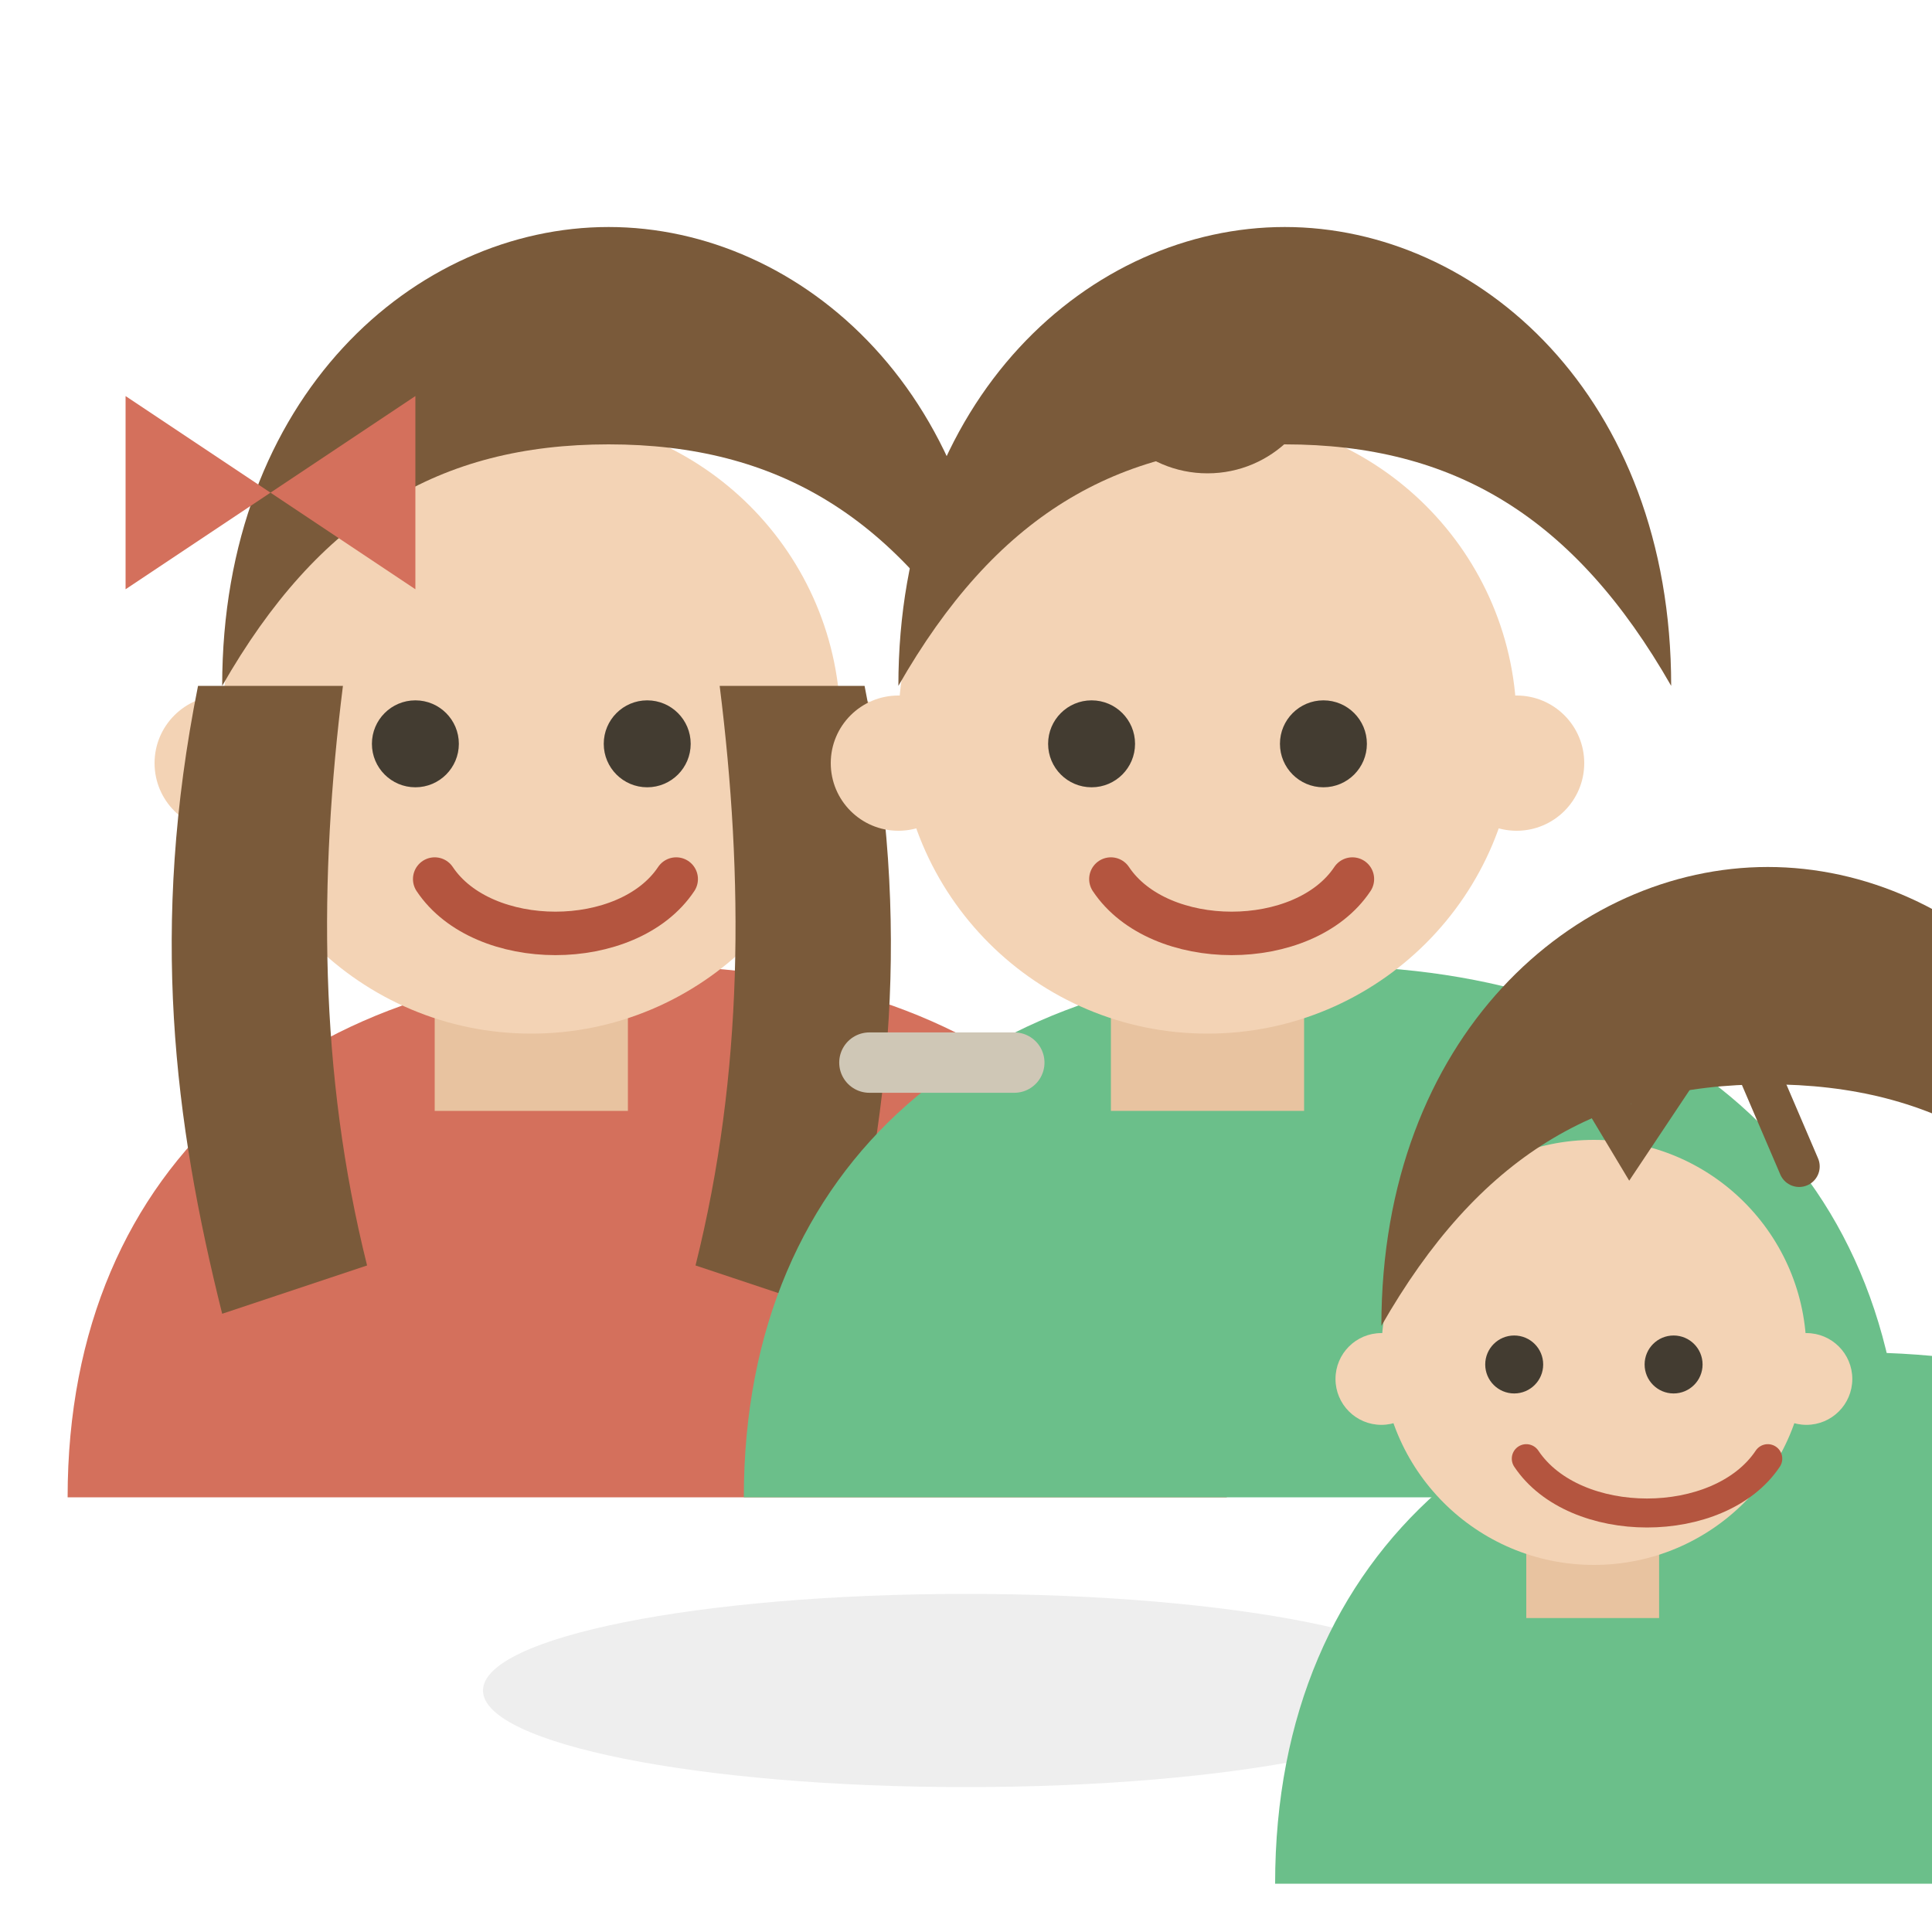
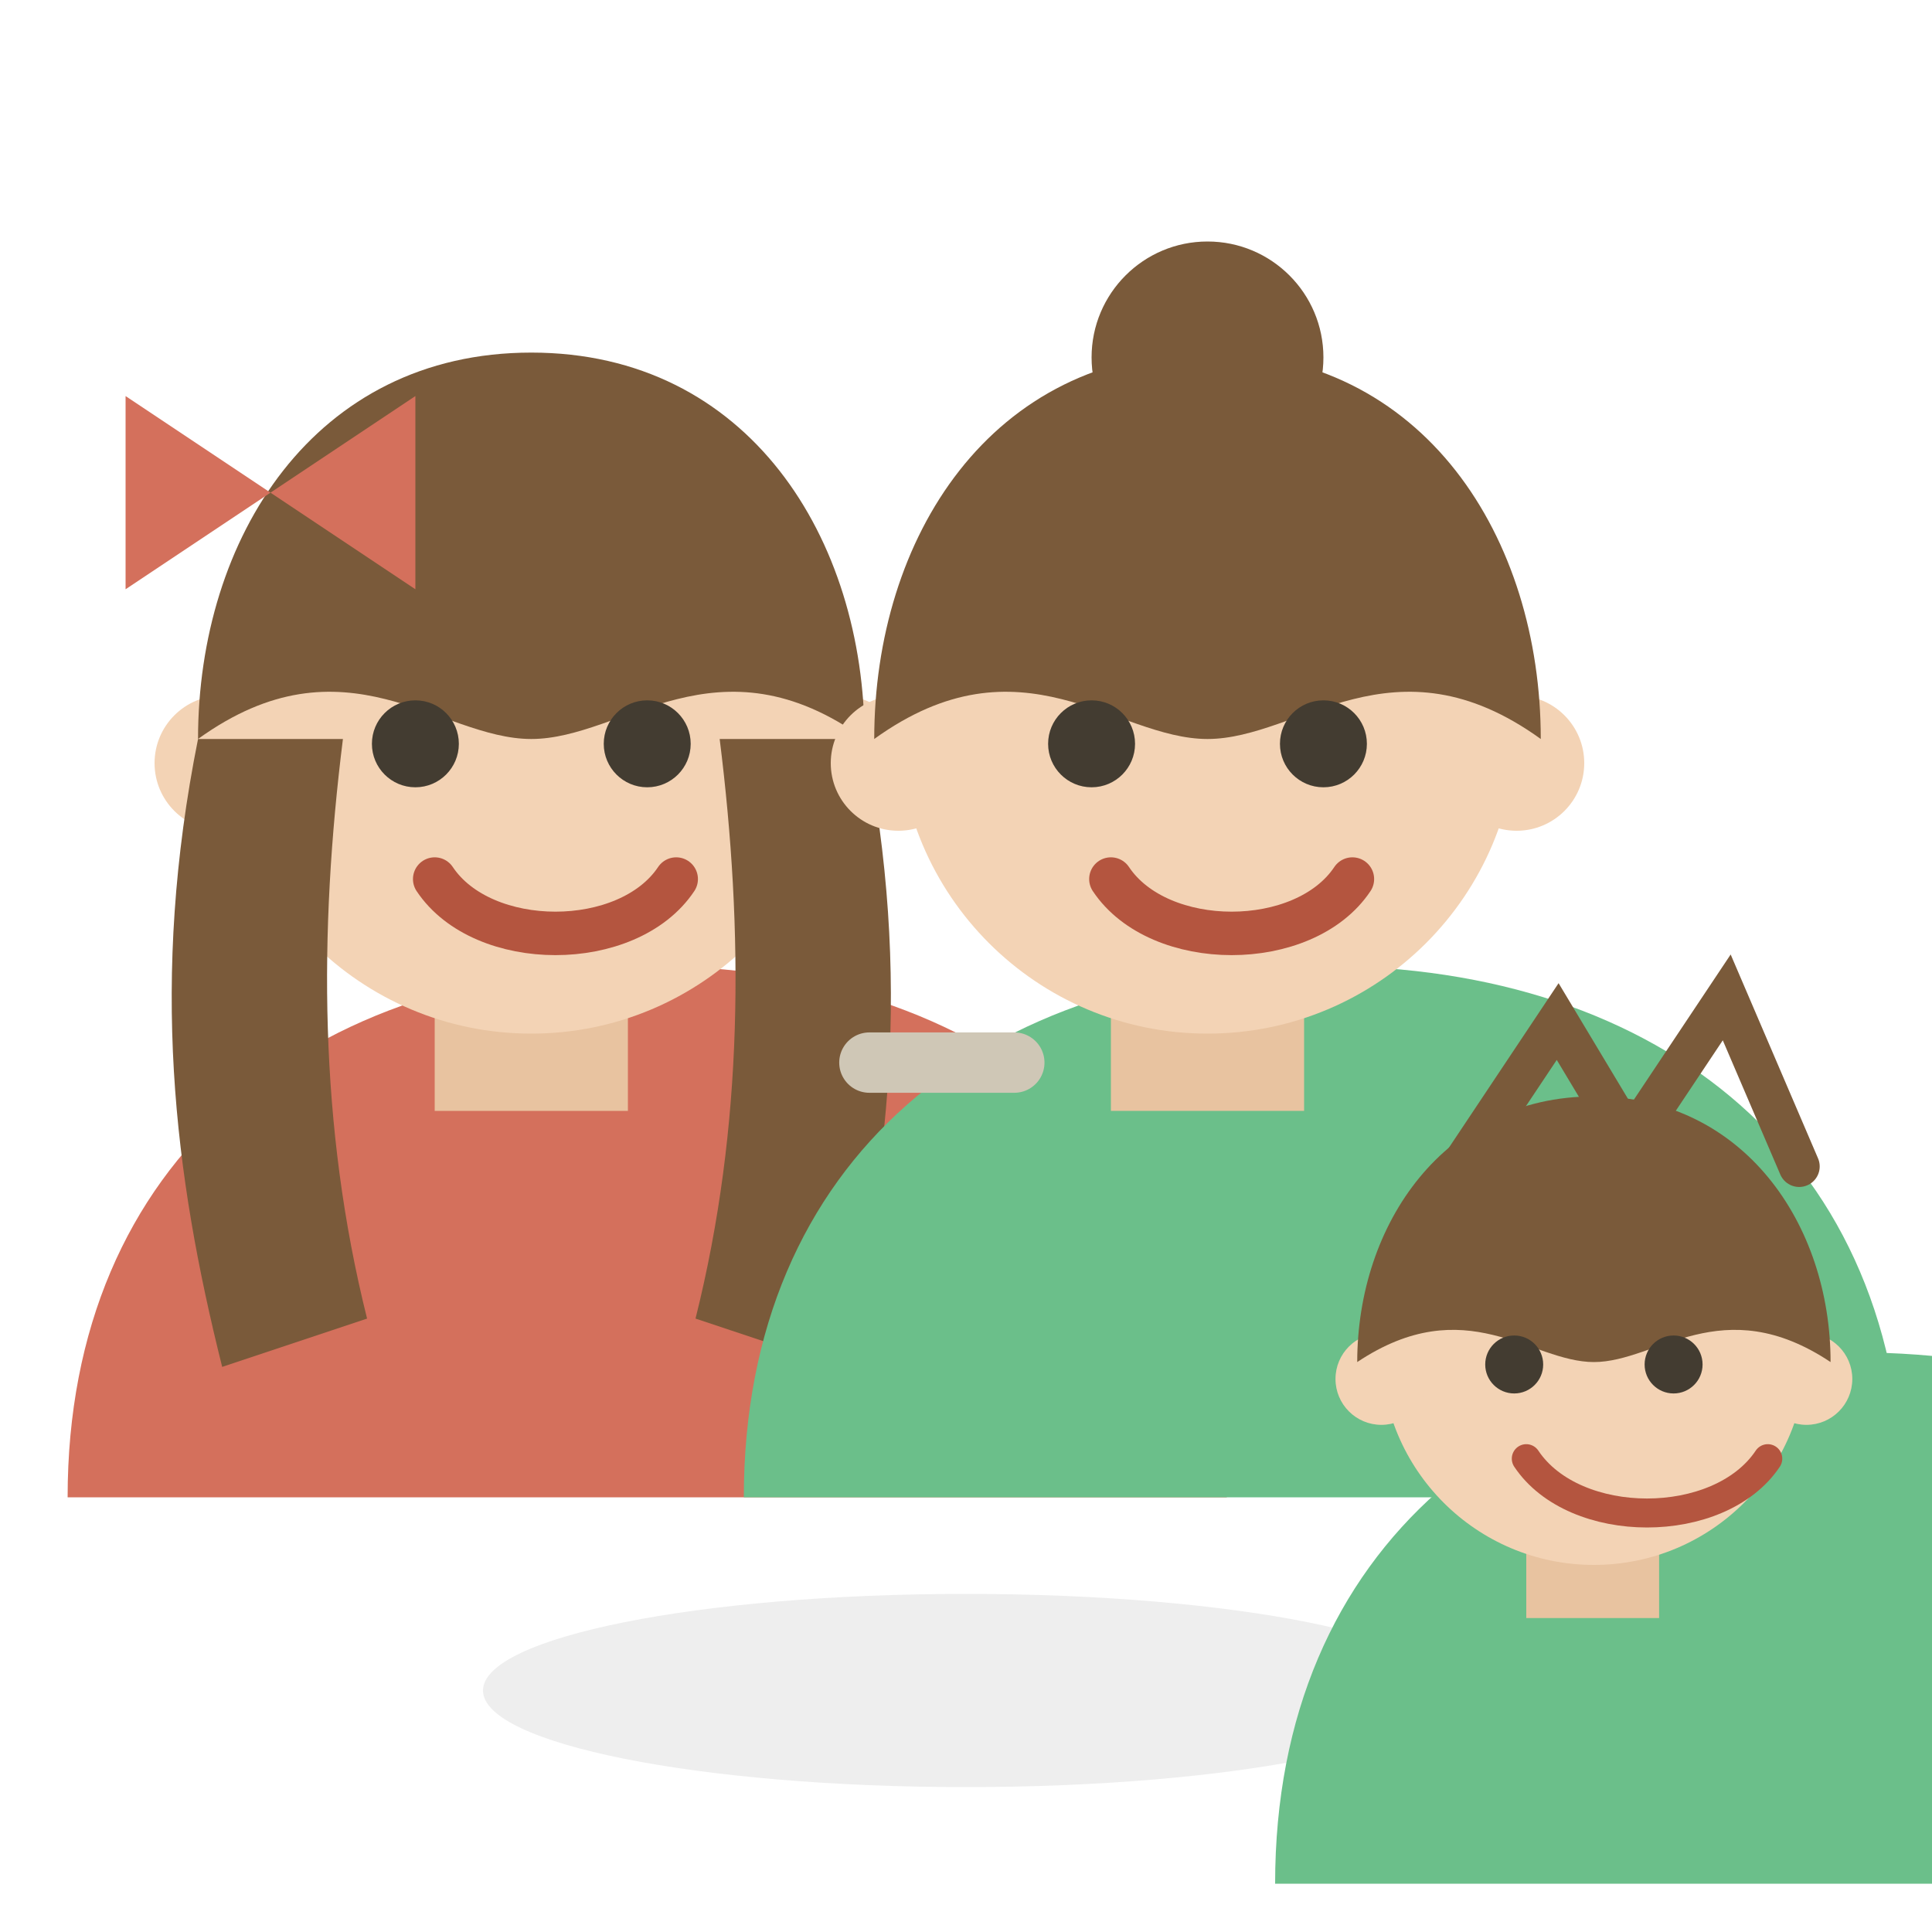
<svg xmlns="http://www.w3.org/2000/svg" viewBox="0 0 80 80" width="80" height="80" role="img" aria-label="이모">
  <ellipse cx="40" cy="70" rx="20" ry="4" fill="#000" opacity=".07" />
  <path d="M2.8 62.0c0-14 10-22 24-22s24 8 24 22z" fill="#D4705C" />
  <rect x="18.0" y="38.0" width="8.0" height="8.0" fill="#E8C3A0" />
  <circle cx="22" cy="30" r="12.8" fill="#F3D3B5" />
  <circle cx="9.2" cy="31.6" r="2.8" fill="#F3D3B5" />
  <circle cx="34.8" cy="31.6" r="2.8" fill="#F3D3B5" />
-   <path d="M9.2 28.4c0-12 8-19 16-19s16 7 16 19c-4-7-9-10-16-10s-12 3-16 10z" fill="#7A5A3A" />
-   <path d="M8.2 28.4c-2 10-1 18 1 26l6-2c-2-8-2-16-1-24zM35.8 28.4c2 10 1 18-1 26l-6-2c2-8 2-16 1-24z" fill="#7A5A3A" />
+   <path d="M8.2 30.6C8.2 22.3 13.0 14.6 22.0 14.6C31.0 14.6 35.8 22.3 35.8 30.6C29.7 26.2 25.8 30.6 22.0 30.6C18.2 30.6 14.3 26.2 8.2 30.6z" fill="#7A5A3A" />
+   <path d="M8.2 30.6c-2 10-1 18 1 26l6-2c-2-8-2-16-1-24zM35.8 30.6c2 10 1 18-1 26l-6-2c2-8 2-16 1-24z" fill="#7A5A3A" />
  <circle cx="17.2" cy="30.8" r="1.8" fill="#433C31" />
  <circle cx="26.8" cy="30.8" r="1.8" fill="#433C31" />
  <path d="M18.0 36.4c2 3 8 3 10 0" stroke="#B4553F" stroke-width="1.8" stroke-linecap="round" fill="none" />
  <path d="M11.2 20.4l-6-4v8zM11.2 20.4l6-4v8z" fill="#D4705C" />
  <path d="M30.8 62.0c0-14 10-22 24-22s24 8 24 22z" fill="#6BBF8A" />
  <rect x="46.0" y="38.0" width="8.0" height="8.0" fill="#E8C3A0" />
  <circle cx="50" cy="30" r="12.8" fill="#F3D3B5" />
  <circle cx="37.2" cy="31.6" r="2.8" fill="#F3D3B5" />
  <circle cx="62.8" cy="31.6" r="2.8" fill="#F3D3B5" />
-   <path d="M37.2 28.4c0-12 8-19 16-19s16 7 16 19c-4-7-9-10-16-10s-12 3-16 10z" fill="#7A5A3A" />
+   <path d="M36.2 30.6C36.2 22.3 41.0 14.6 50.0 14.6C59.0 14.6 63.8 22.3 63.8 30.6C57.7 26.2 53.8 30.6 50.0 30.6C46.2 30.6 42.3 26.2 36.2 30.6z" fill="#7A5A3A" />
  <circle cx="50" cy="14.8" r="4.8" fill="#7A5A3A" />
  <circle cx="45.2" cy="30.8" r="1.8" fill="#433C31" />
  <circle cx="54.8" cy="30.8" r="1.8" fill="#433C31" />
  <path d="M46.0 36.4c2 3 8 3 10 0" stroke="#B4553F" stroke-width="1.8" stroke-linecap="round" fill="none" />
  <path d="M52.8 78.0c0-14 10-22 24-22s24 8 24 22z" fill="#6BBF8A" />
  <rect x="63.2" y="61.5" width="5.5" height="5.5" fill="#E8C3A0" />
  <circle cx="66" cy="56" r="8.8" fill="#F3D3B5" />
  <circle cx="57.2" cy="57.1" r="1.9" fill="#F3D3B5" />
  <circle cx="74.8" cy="57.1" r="1.9" fill="#F3D3B5" />
-   <path d="M57.2 54.9c0-12 8-19 16-19s16 7 16 19c-4-7-9-10-16-10s-12 3-16 10z" fill="#7A5A3A" />
+   <path d="M56.2 56.4C56.2 50.7 59.8 45.4 66.0 45.4C72.2 45.4 75.8 50.7 75.8 56.4C71.3 53.4 68.6 56.4 66.0 56.4C63.4 56.4 60.7 53.4 56.2 56.4z" fill="#7A5A3A" />
  <path d="M60.5 48.3l4-6 3 5 4-6 3 7" stroke="#7A5A3A" stroke-width="1.7" stroke-linecap="round" fill="none" />
  <circle cx="62.7" cy="56.5" r="1.2" fill="#433C31" />
  <circle cx="69.3" cy="56.5" r="1.2" fill="#433C31" />
  <path d="M63.2 60.4c2 3 8 3 10 0" stroke="#B4553F" stroke-width="1.2" stroke-linecap="round" fill="none" />
  <path d="M36 44h6" stroke="#CFC7B6" stroke-width="2.5" stroke-linecap="round" />
</svg>
